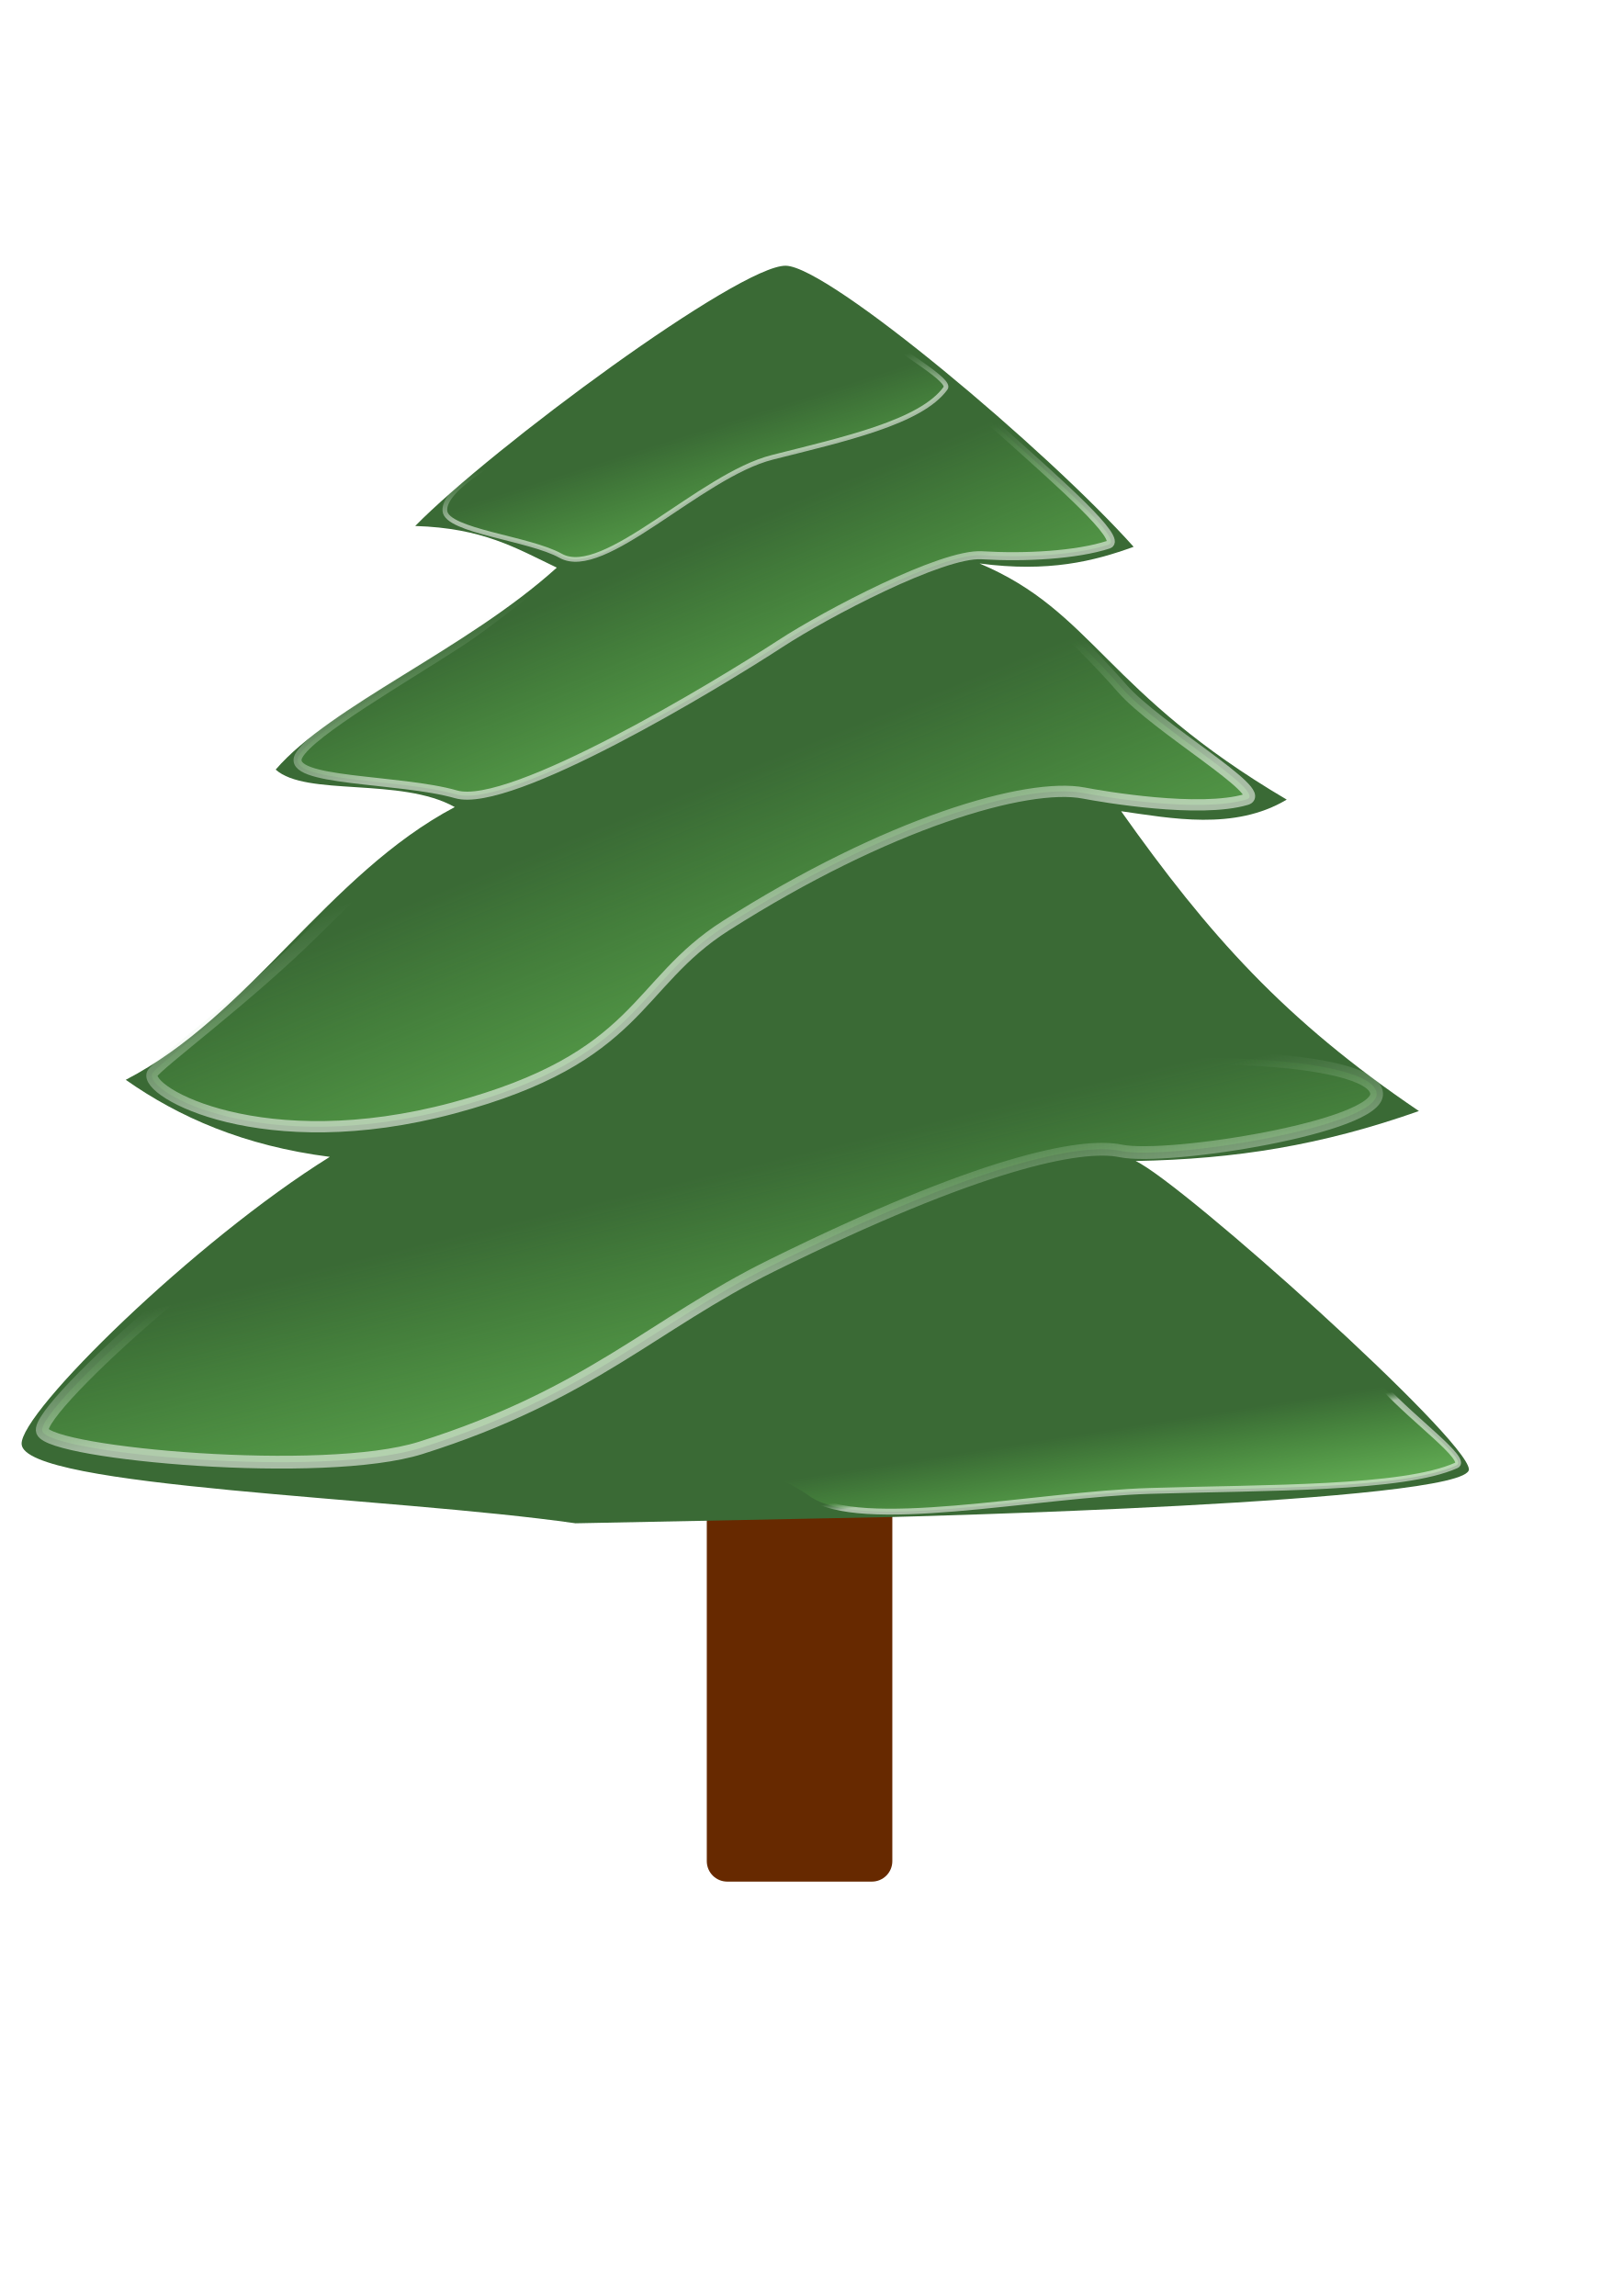
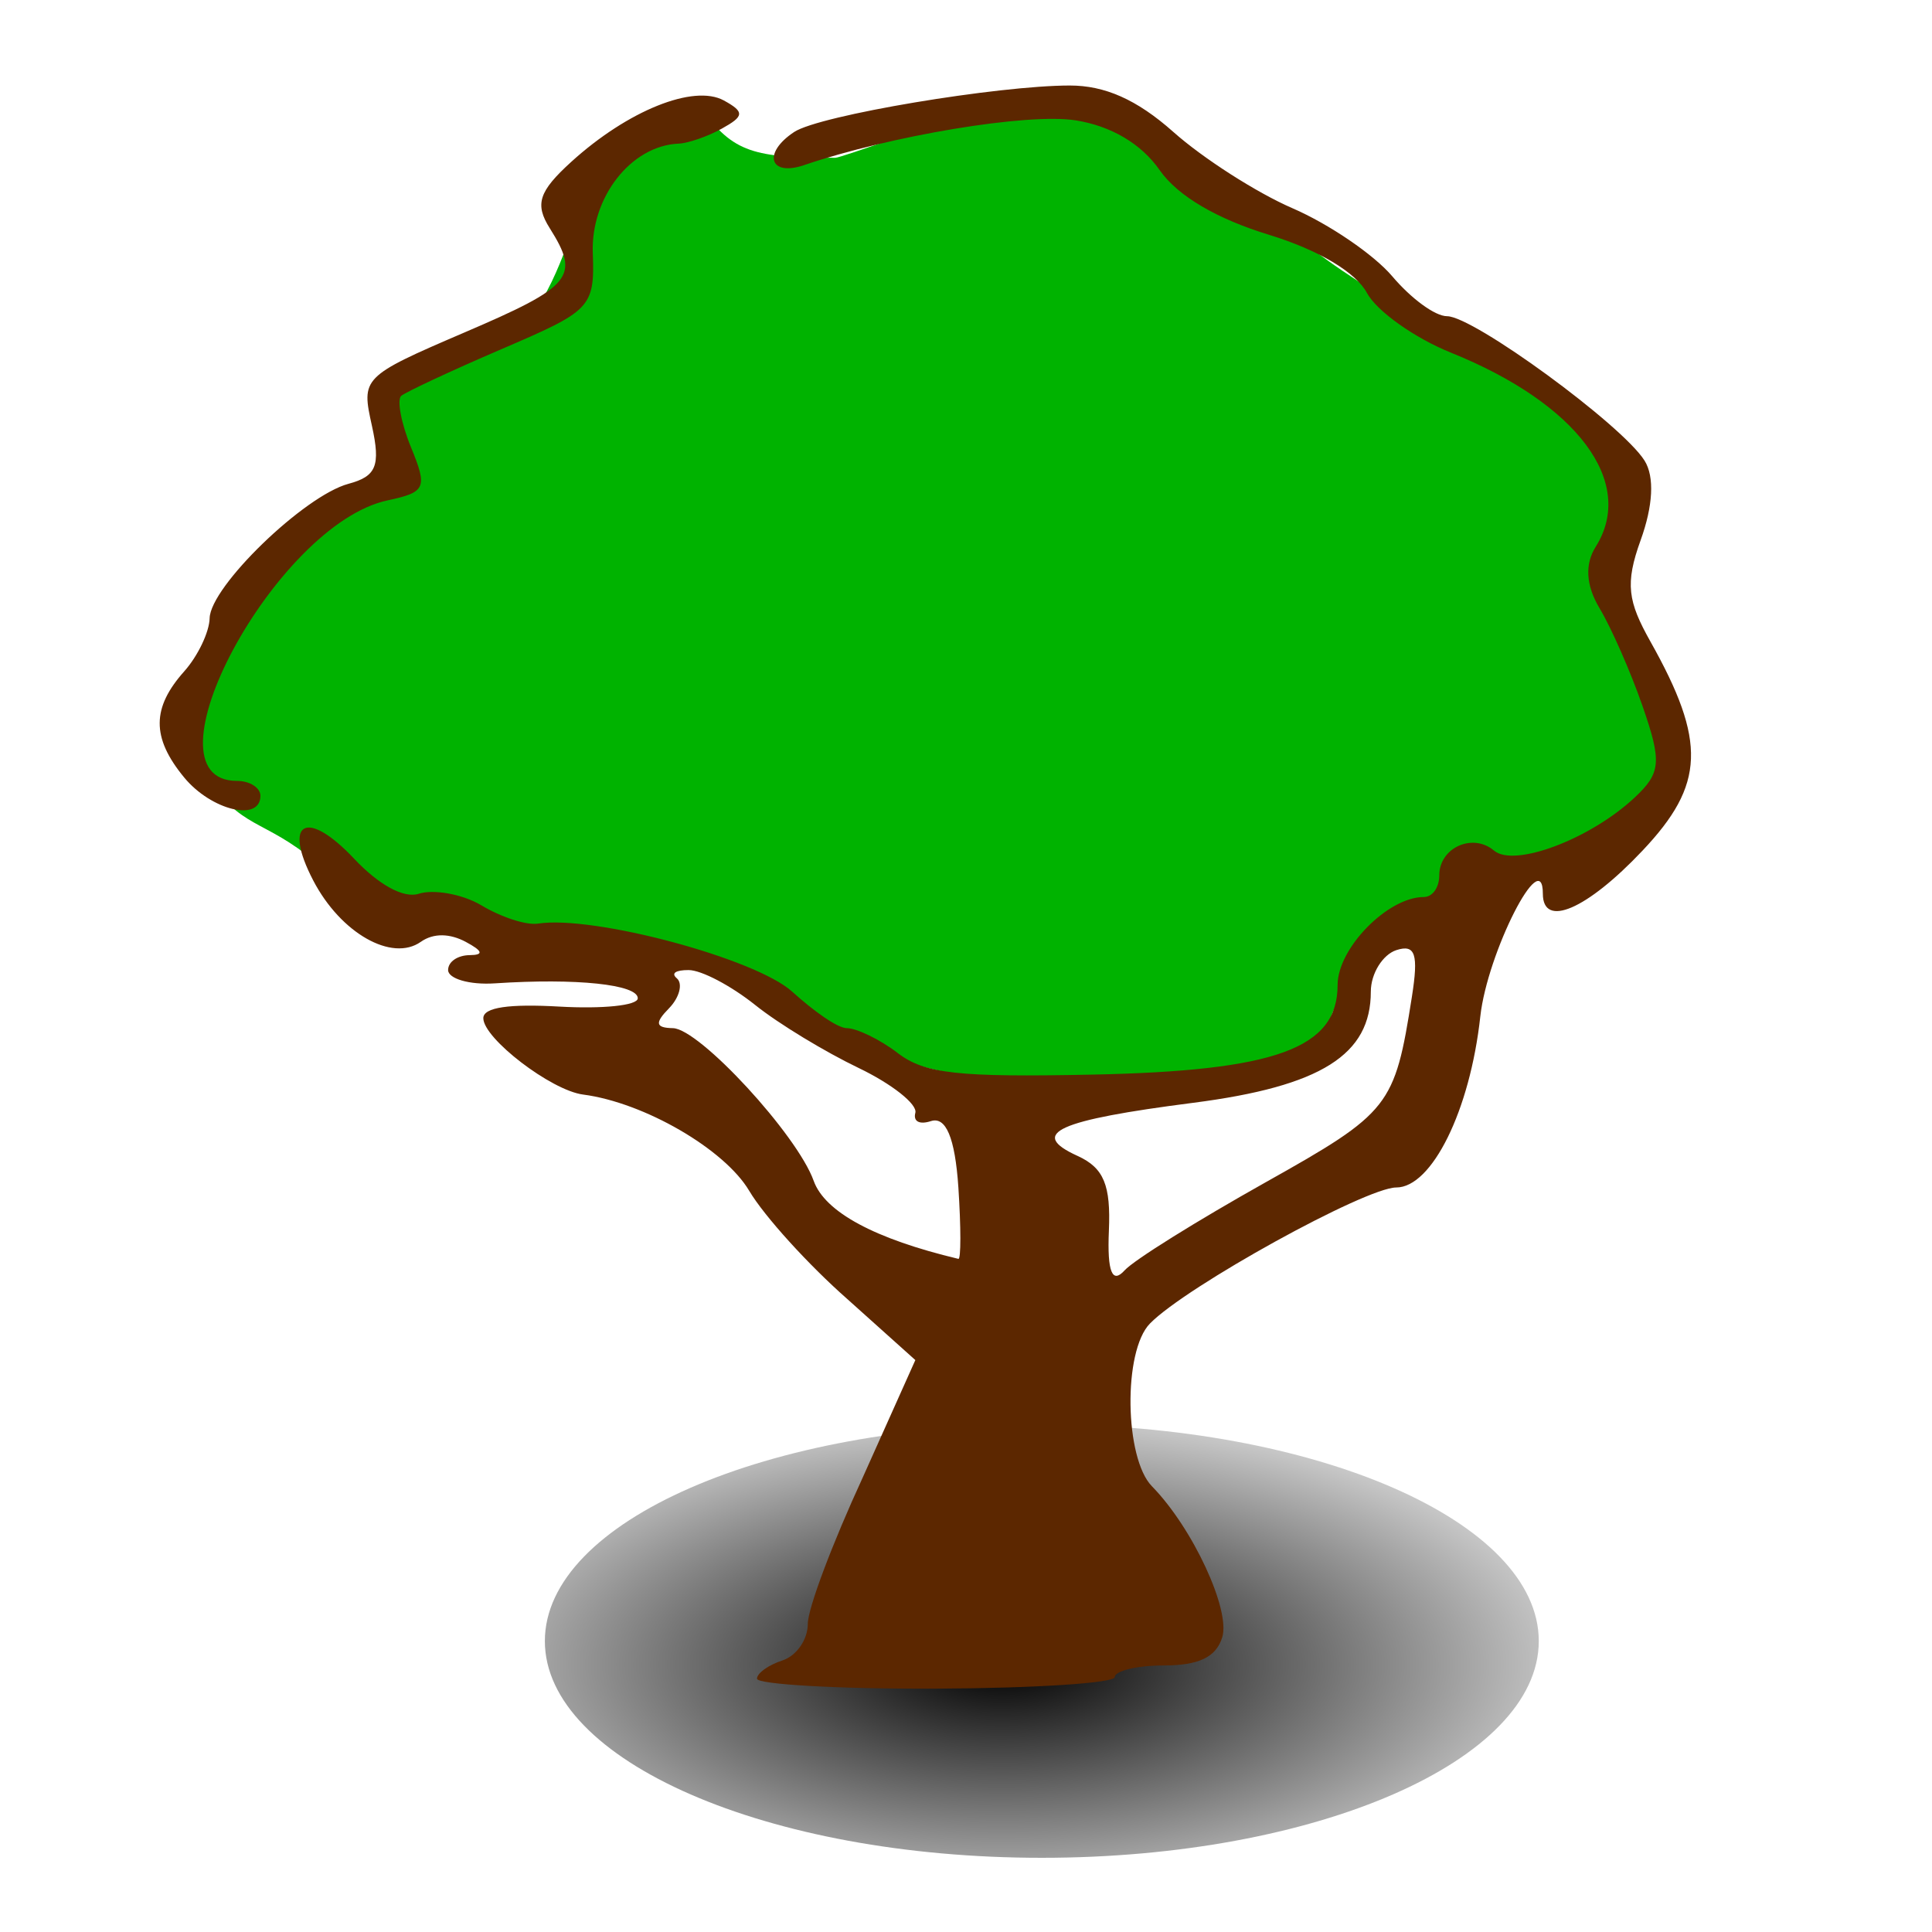
- <svg xmlns="http://www.w3.org/2000/svg" xmlns:xlink="http://www.w3.org/1999/xlink" height="297mm" id="svg1" width="210mm">
+ <svg xmlns="http://www.w3.org/2000/svg" xmlns:xlink="http://www.w3.org/1999/xlink" height="128px" id="svg2" width="128px">
  <defs id="defs3">
-     <linearGradient id="linearGradient1553">
-       <stop id="stop1554" offset="0" style="stop-color:#42cb3e;stop-opacity:0;" />
-       <stop id="stop1559" offset="0.5" style="stop-color:#c7e5c6;stop-opacity:0;" />
-       <stop id="stop1558" offset="1" style="stop-color:#ffffff;stop-opacity:0.557;" />
+     <linearGradient id="linearGradient2057">
+       <stop id="stop2059" offset="0" style="stop-color:#000000;stop-opacity:1;" />
+       <stop id="stop2061" offset="1" style="stop-color:#000000;stop-opacity:0;" />
    </linearGradient>
-     <linearGradient id="linearGradient1533">
-       <stop id="stop1534" offset="0" style="stop-color:#75cb62;stop-opacity:1;" />
-       <stop id="stop1550" offset="0.119" style="stop-color:#77ce63;stop-opacity:0.882;" />
-       <stop id="stop1549" offset="0.238" style="stop-color:#79d265;stop-opacity:0.765;" />
-       <stop id="stop1548" offset="0.475" style="stop-color:#7dd968;stop-opacity:0.529;" />
-       <stop id="stop1535" offset="1" style="stop-color:#72e956;stop-opacity:0;" />
-     </linearGradient>
-     <linearGradient id="linearGradient1538" x1="0.776" x2="0.175" xlink:href="#linearGradient1533" y1="1.305" y2="0.547" />
-     <linearGradient id="linearGradient1552" x1="0.545" x2="0.858" xlink:href="#linearGradient1553" y1="-0.053" y2="0.362" />
-     <linearGradient id="linearGradient1561" x1="0.776" x2="0.224" xlink:href="#linearGradient1533" y1="1.305" y2="0.606" />
-     <linearGradient id="linearGradient1562" x1="0.601" x2="0.894" xlink:href="#linearGradient1553" y1="-0.013" y2="0.402" />
-     <linearGradient id="linearGradient1565" x1="0.759" x2="0.894" xlink:href="#linearGradient1553" y1="0.142" y2="0.402" />
-     <linearGradient id="linearGradient1566" x1="0.776" x2="0.356" xlink:href="#linearGradient1533" y1="1.305" y2="0.607" />
-     <linearGradient id="linearGradient1568" x1="0.842" x2="0.894" xlink:href="#linearGradient1553" y1="0.343" y2="0.402" />
-     <linearGradient id="linearGradient1569" x1="0.776" x2="0.347" xlink:href="#linearGradient1533" y1="1.305" y2="0.69" />
+     <radialGradient cx="14.207" cy="222.044" fx="14.207" fy="222.044" gradientTransform="scale(1.39523,0.716728)" gradientUnits="userSpaceOnUse" id="radialGradient2063" r="8.252" xlink:href="#linearGradient2057" />
  </defs>
-   <rect height="200.1" id="rect1531" rx="10" ry="10" style="fill:#672900;fill-opacity:1;fill-rule:evenodd;stroke:none;stroke-width:1pt;stroke-linecap:butt;stroke-linejoin:miter;stroke-opacity:1;" width="90.693" x="345.496" y="719.822" />
-   <path d="M 384.15,129.915 C 361.597,129.44 240.323,219.061 202.959,257.156 C 236.109,258.184 251.984,267.849 272.178,277.515 C 227.811,317.626 161.85,344.78 134.758,376.254 C 149.543,389.559 195.998,379.831 222.3,394.576 C 160.052,427.509 122.276,496.432 61.467,527.925 C 87.522,546.238 119.335,560.232 161.224,565.588 C 95.171,606.655 9.622,690.627 10.571,706.062 C 11.876,727.284 191.083,731.85 281.34,744.743 C 332.575,743.726 383.811,742.708 435.047,741.69 C 435.047,741.69 719.276,734.75 718.031,718.277 C 716.866,702.865 578.574,578.821 555.162,567.624 C 604.187,566.678 646.015,559.975 693.6,543.194 C 627.804,498.652 590.8,456.989 548.037,396.612 C 572.138,399.995 603.436,406.258 628.977,390.926 C 540.056,338.528 534.629,299.086 478.818,275.479 C 512.564,279.962 534.794,274.369 554.144,267.335 C 511.875,220.089 405.265,130.361 384.15,129.915 z " id="path1530" style="fill:#3a6a35;fill-opacity:1;fill-rule:evenodd;stroke:none;stroke-width:1pt;stroke-linecap:butt;stroke-linejoin:miter;stroke-opacity:1;" />
-   <path d="M 20.748,699.784 C 25.057,710.707 158.231,722.839 205.608,707.894 C 288.483,681.751 319.345,647.327 377.081,618.805 C 478.682,568.612 528.221,558.624 547.822,562.681 C 570.75,567.427 674.304,550.804 672.922,534.541 C 671.306,515.521 562.325,512.407 515.336,524.285 C 496.835,528.976 398.912,515.475 355.518,521.818 C 312.844,528.055 219.952,563.884 169.754,577.353 C 129.351,588.193 16.439,688.86 20.748,699.784 z " id="path1532" style="fill:url(#linearGradient1538);fill-opacity:1;fill-rule:evenodd;stroke:url(#linearGradient1552);stroke-width:6.25;stroke-linecap:butt;stroke-linejoin:miter;stroke-opacity:1;stroke-miterlimit:4;stroke-dasharray:none;" />
-   <path d="M 74.489,524.824 C 70.06,533.8 128.679,566.629 221.695,541.684 C 313.546,517.052 309.958,481.118 354.763,452.595 C 433.608,402.403 502.051,382.414 529.762,387.721 C 538.805,389.453 586.409,397.69 609.344,390.831 C 620.412,387.521 565.385,355.788 548.589,336.617 C 524.078,308.638 497.16,285.262 477.053,279.326 C 462.566,275.049 371.705,349.266 338.03,355.608 C 304.913,361.845 270.326,377.675 231.372,391.143 C 215.695,396.563 184.135,425.004 154.606,454.515 C 122.012,487.09 76.567,520.612 74.489,524.824 z " id="path1560" style="fill:url(#linearGradient1561);fill-opacity:1;fill-rule:evenodd;stroke:url(#linearGradient1562);stroke-width:5.506;stroke-linecap:butt;stroke-linejoin:miter;stroke-miterlimit:4;stroke-opacity:1;" />
-   <path d="M 146.017,369.581 C 139.238,382.5 195.264,380.425 222.967,388.357 C 249.516,395.96 350.281,335.018 381.494,314.666 C 404.18,299.873 460.63,270.292 479.957,271.466 C 501.143,272.752 526.207,271.372 541.896,266.276 C 549.467,263.817 516.825,235.239 494.086,214.746 C 474.247,196.866 460.154,187.84 446.399,183.429 C 436.49,180.252 374.334,235.394 351.298,240.106 C 328.644,244.74 338.734,239.001 312.086,249.008 C 301.362,253.035 249.773,297.916 225.823,313.592 C 198.289,331.614 152.017,358.147 146.017,369.581 z " id="path1563" style="fill:url(#linearGradient1561);fill-opacity:1;fill-rule:evenodd;stroke:url(#linearGradient1562);stroke-width:3.925;stroke-linecap:butt;stroke-linejoin:miter;stroke-miterlimit:4;stroke-opacity:1;" />
-   <path d="M 217.471,249.801 C 218.365,259.648 258.792,263.16 274.068,271.728 C 295.145,283.551 342.266,232.506 377.564,223.575 C 412.45,214.749 450.195,206.457 462.196,189.809 C 464.999,185.921 442.014,173.411 428.244,161.757 C 416.231,151.59 407.697,146.458 399.368,143.95 C 393.367,142.143 355.728,173.499 341.779,176.178 C 328.061,178.813 334.171,175.55 318.034,181.24 C 311.54,183.53 276.55,204.051 262.047,212.965 C 245.374,223.213 216.463,238.715 217.471,249.801 z " id="path1564" style="fill:url(#linearGradient1566);fill-opacity:1;fill-rule:evenodd;stroke:url(#linearGradient1565);stroke-width:2.303;stroke-linecap:butt;stroke-linejoin:miter;stroke-miterlimit:4;stroke-opacity:1;" />
-   <path d="M 324.022,691.705 C 320.267,701.289 377.443,718.033 395.326,731.19 C 420,749.344 506.158,730.589 562.319,728.907 C 619.001,727.173 685.831,728.142 711.895,716.427 C 717.983,713.691 690.878,694.255 676.777,678.689 C 664.475,665.108 654.662,657.432 643.799,652.299 C 635.972,648.601 564.946,665.67 543.217,663.563 C 521.849,661.491 532.44,660.443 505.973,660.449 C 495.322,660.451 433.728,668.181 407.988,671.771 C 378.396,675.897 328.249,680.914 324.022,691.705 z " id="path1567" style="fill:url(#linearGradient1569);fill-opacity:1;fill-rule:evenodd;stroke:url(#linearGradient1568);stroke-width:2.865;stroke-linecap:butt;stroke-linejoin:miter;stroke-miterlimit:4;stroke-opacity:1;" />
+   <g id="layer1">
+     <g id="g1869" transform="matrix(4.144567,0,0,3.518468,-6.295124,-449.2688)">
+       <path d="M 28.402 158.699 A 7.944 4.081 0 1 1  12.514,158.699 A 7.944 4.081 0 1 1  28.402 158.699 z" id="path2055" style="fill:url(#radialGradient2063);fill-opacity:1;fill-rule:evenodd;stroke:none;stroke-width:2;stroke-miterlimit:4;stroke-opacity:1" transform="translate(-2.285195,-0.108819)" />
+       <path d="M 12.727,129.722 C 13.234,130.568 13.582,130.66 14.871,130.66 C 14.971,130.66 16.537,129.975 17.014,129.856 C 18.029,129.602 19.133,129.636 19.962,130.258 C 20.692,130.806 21.561,131.455 22.239,132.133 C 22.857,132.752 23.6,133.254 24.249,133.741 C 24.975,134.286 25.673,134.809 26.392,135.349 C 26.853,135.694 27.106,136.212 27.464,136.689 C 27.781,137.112 27.464,138.051 27.464,138.698 C 27.464,139.576 27.898,140.37 28.268,141.11 C 28.74,142.053 27.86,142.968 27.196,143.521 C 26.524,144.082 25.519,144.165 24.785,144.459 C 24.215,144.687 23.532,145.846 23.177,146.201 C 22.421,146.957 23.128,147.571 21.703,147.808 C 20.917,147.939 20.171,148.195 19.426,148.344 C 18.492,148.531 17.66,148.137 16.88,147.942 C 16.07,147.74 15.589,147.588 15.139,147.138 C 12.676,145.747 12.902,145.344 11.717,145.711 C 10.729,146.106 10.193,145.658 9.386,145.255 C 8.343,144.733 7.374,144.733 6.565,143.923 C 5.74,143.098 5.339,143.305 4.831,142.29 C 4.527,141.681 4.968,140.646 5.099,140.121 C 5.334,139.183 5.593,138.715 6.221,138.087 C 6.647,137.661 7.213,137.112 7.636,136.689 C 8.312,136.013 7.252,134.976 8.44,134.679 C 9.181,134.494 9.875,133.954 10.182,133.339 C 10.641,132.421 10.7,131.532 11.254,130.794 C 11.561,130.384 12.334,130.036 12.727,129.722 z " id="path1294" style="fill:#00b300;fill-opacity:1;fill-rule:evenodd;stroke:none;stroke-width:1px;stroke-linecap:butt;stroke-linejoin:miter;stroke-opacity:1" />
+       <path d="M 18.62,129.299 C 17.477,129.299 14.619,129.858 14.214,130.174 C 13.704,130.571 13.821,131.019 14.37,130.799 C 15.753,130.245 17.94,129.812 18.714,129.955 C 19.282,130.061 19.764,130.397 20.057,130.893 C 20.347,131.383 20.98,131.814 21.807,132.111 C 22.603,132.398 23.195,132.82 23.37,133.205 C 23.527,133.549 24.136,134.056 24.714,134.33 C 26.727,135.285 27.677,136.77 27.026,137.986 C 26.855,138.307 26.865,138.703 27.089,139.143 C 27.274,139.506 27.584,140.334 27.776,140.986 C 28.086,142.037 28.069,142.243 27.651,142.705 C 26.941,143.489 25.725,144.029 25.401,143.705 C 25.064,143.368 24.526,143.646 24.526,144.174 C 24.526,144.39 24.425,144.58 24.276,144.58 C 23.706,144.58 22.901,145.541 22.901,146.236 C 22.901,147.43 21.918,147.854 18.964,147.924 C 16.846,147.974 16.304,147.91 15.87,147.518 C 15.581,147.256 15.207,147.049 15.057,147.049 C 14.908,147.049 14.529,146.731 14.182,146.361 C 13.594,145.735 11.004,144.919 10.12,145.08 C 9.93,145.115 9.529,144.958 9.214,144.736 C 8.898,144.515 8.436,144.432 8.214,144.518 C 7.968,144.612 7.565,144.34 7.182,143.861 C 6.421,142.909 6.034,143.155 6.526,144.268 C 6.967,145.265 7.786,145.805 8.245,145.424 C 8.451,145.253 8.713,145.266 8.964,145.424 C 9.236,145.596 9.258,145.671 9.026,145.674 C 8.838,145.676 8.682,145.795 8.682,145.955 C 8.682,146.115 9.019,146.238 9.432,146.205 C 10.734,146.104 11.714,146.226 11.714,146.486 C 11.714,146.625 11.14,146.688 10.464,146.643 C 9.665,146.589 9.245,146.655 9.245,146.861 C 9.245,147.242 10.329,148.221 10.839,148.299 C 11.817,148.449 13.101,149.328 13.495,150.111 C 13.737,150.593 14.447,151.51 15.057,152.143 L 16.151,153.299 L 15.307,155.518 C 14.831,156.735 14.432,157.972 14.432,158.268 C 14.432,158.563 14.251,158.869 14.026,158.955 C 13.801,159.042 13.62,159.194 13.62,159.299 C 13.62,159.404 14.918,159.495 16.495,159.486 C 18.072,159.478 19.338,159.38 19.339,159.268 C 19.339,159.155 19.687,159.049 20.12,159.049 C 20.675,159.049 20.958,158.899 21.057,158.518 C 21.191,158.009 20.591,156.467 19.932,155.674 C 19.496,155.148 19.468,153.133 19.901,152.611 C 20.482,151.911 23.348,150.049 23.839,150.049 C 24.406,150.049 25.017,148.606 25.182,146.83 C 25.294,145.628 26.182,143.574 26.182,144.518 C 26.182,145.169 26.881,144.822 27.776,143.705 C 28.772,142.464 28.801,141.655 27.901,139.768 C 27.542,139.014 27.493,138.682 27.745,137.861 C 27.942,137.219 27.971,136.667 27.807,136.361 C 27.446,135.686 25.073,133.643 24.651,133.643 C 24.457,133.643 24.073,133.306 23.776,132.893 C 23.479,132.48 22.76,131.906 22.182,131.611 C 21.605,131.317 20.747,130.668 20.276,130.174 C 19.686,129.556 19.175,129.299 18.62,129.299 z M 13.089,129.58 C 12.608,129.271 11.556,129.768 10.651,130.736 C 10.13,131.294 10.065,131.534 10.307,131.986 C 10.797,132.902 10.668,133.079 8.932,133.955 C 7.301,134.779 7.295,134.807 7.464,135.705 C 7.606,136.464 7.533,136.658 7.089,136.799 C 6.383,137.023 4.881,138.732 4.87,139.33 C 4.865,139.588 4.684,140.039 4.464,140.33 C 3.95,141.01 3.932,141.571 4.464,142.33 C 4.896,142.947 5.682,143.172 5.682,142.674 C 5.682,142.524 5.515,142.393 5.307,142.393 C 3.724,142.393 5.926,137.56 7.714,137.111 C 8.328,136.957 8.355,136.875 8.089,136.111 C 7.929,135.654 7.863,135.212 7.932,135.143 C 8.002,135.073 8.714,134.679 9.526,134.268 C 10.951,133.546 11.029,133.493 10.995,132.455 C 10.96,131.413 11.601,130.43 12.37,130.393 C 12.52,130.385 12.832,130.259 13.057,130.111 C 13.412,129.879 13.429,129.799 13.089,129.58 z M 23.839,145.58 C 24.146,145.462 24.195,145.659 24.089,146.455 C 23.813,148.521 23.742,148.636 21.745,149.955 C 20.656,150.675 19.645,151.415 19.495,151.611 C 19.3,151.866 19.216,151.647 19.245,150.861 C 19.276,150.011 19.167,149.681 18.745,149.455 C 17.943,149.026 18.439,148.781 20.589,148.455 C 22.645,148.144 23.432,147.545 23.432,146.361 C 23.432,146.019 23.624,145.663 23.839,145.58 z M 12.526,145.955 C 12.731,145.955 13.205,146.25 13.589,146.611 C 13.972,146.973 14.719,147.502 15.245,147.799 C 15.771,148.096 16.187,148.481 16.151,148.643 C 16.115,148.805 16.215,148.87 16.401,148.799 C 16.636,148.71 16.785,149.098 16.839,150.049 C 16.881,150.801 16.881,151.405 16.839,151.393 C 15.503,151.018 14.705,150.512 14.526,149.924 C 14.263,149.056 12.7,147.059 12.276,147.049 C 11.994,147.043 11.984,146.95 12.214,146.674 C 12.381,146.472 12.437,146.21 12.339,146.111 C 12.24,146.013 12.322,145.955 12.526,145.955 z " id="path1679" style="fill:#5c2700;fill-opacity:1" />
+     </g>
+   </g>
</svg>
